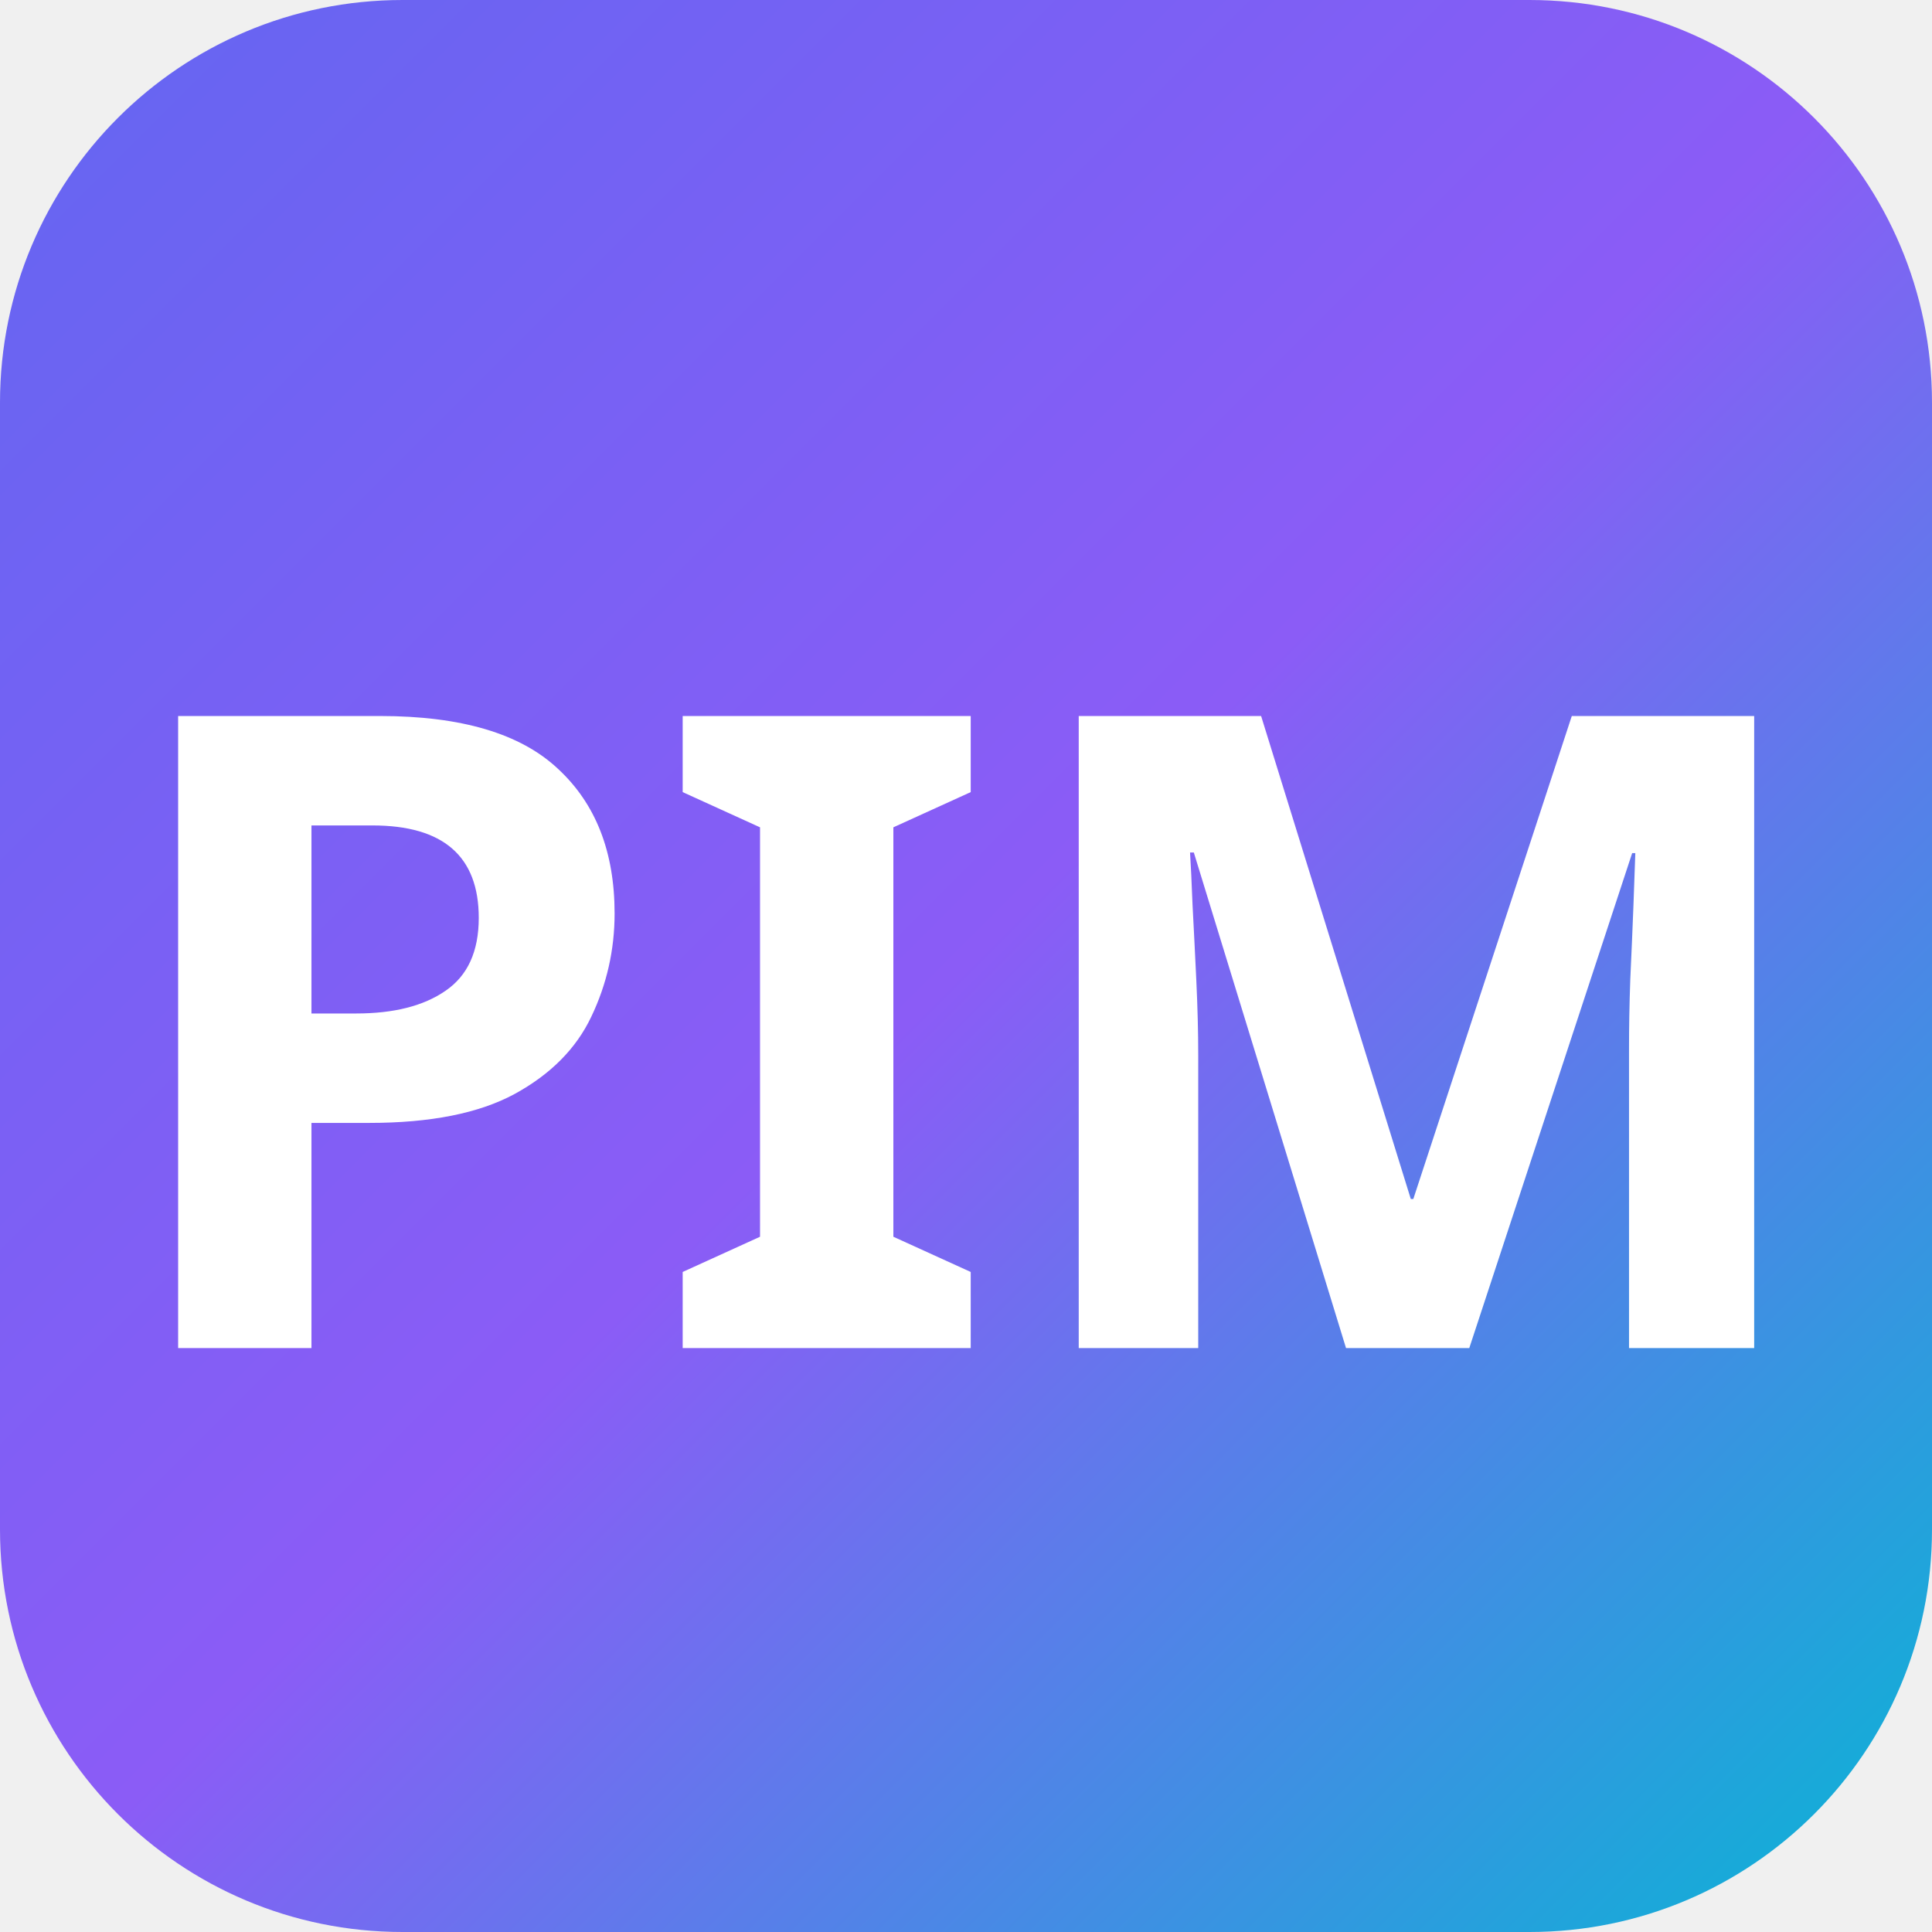
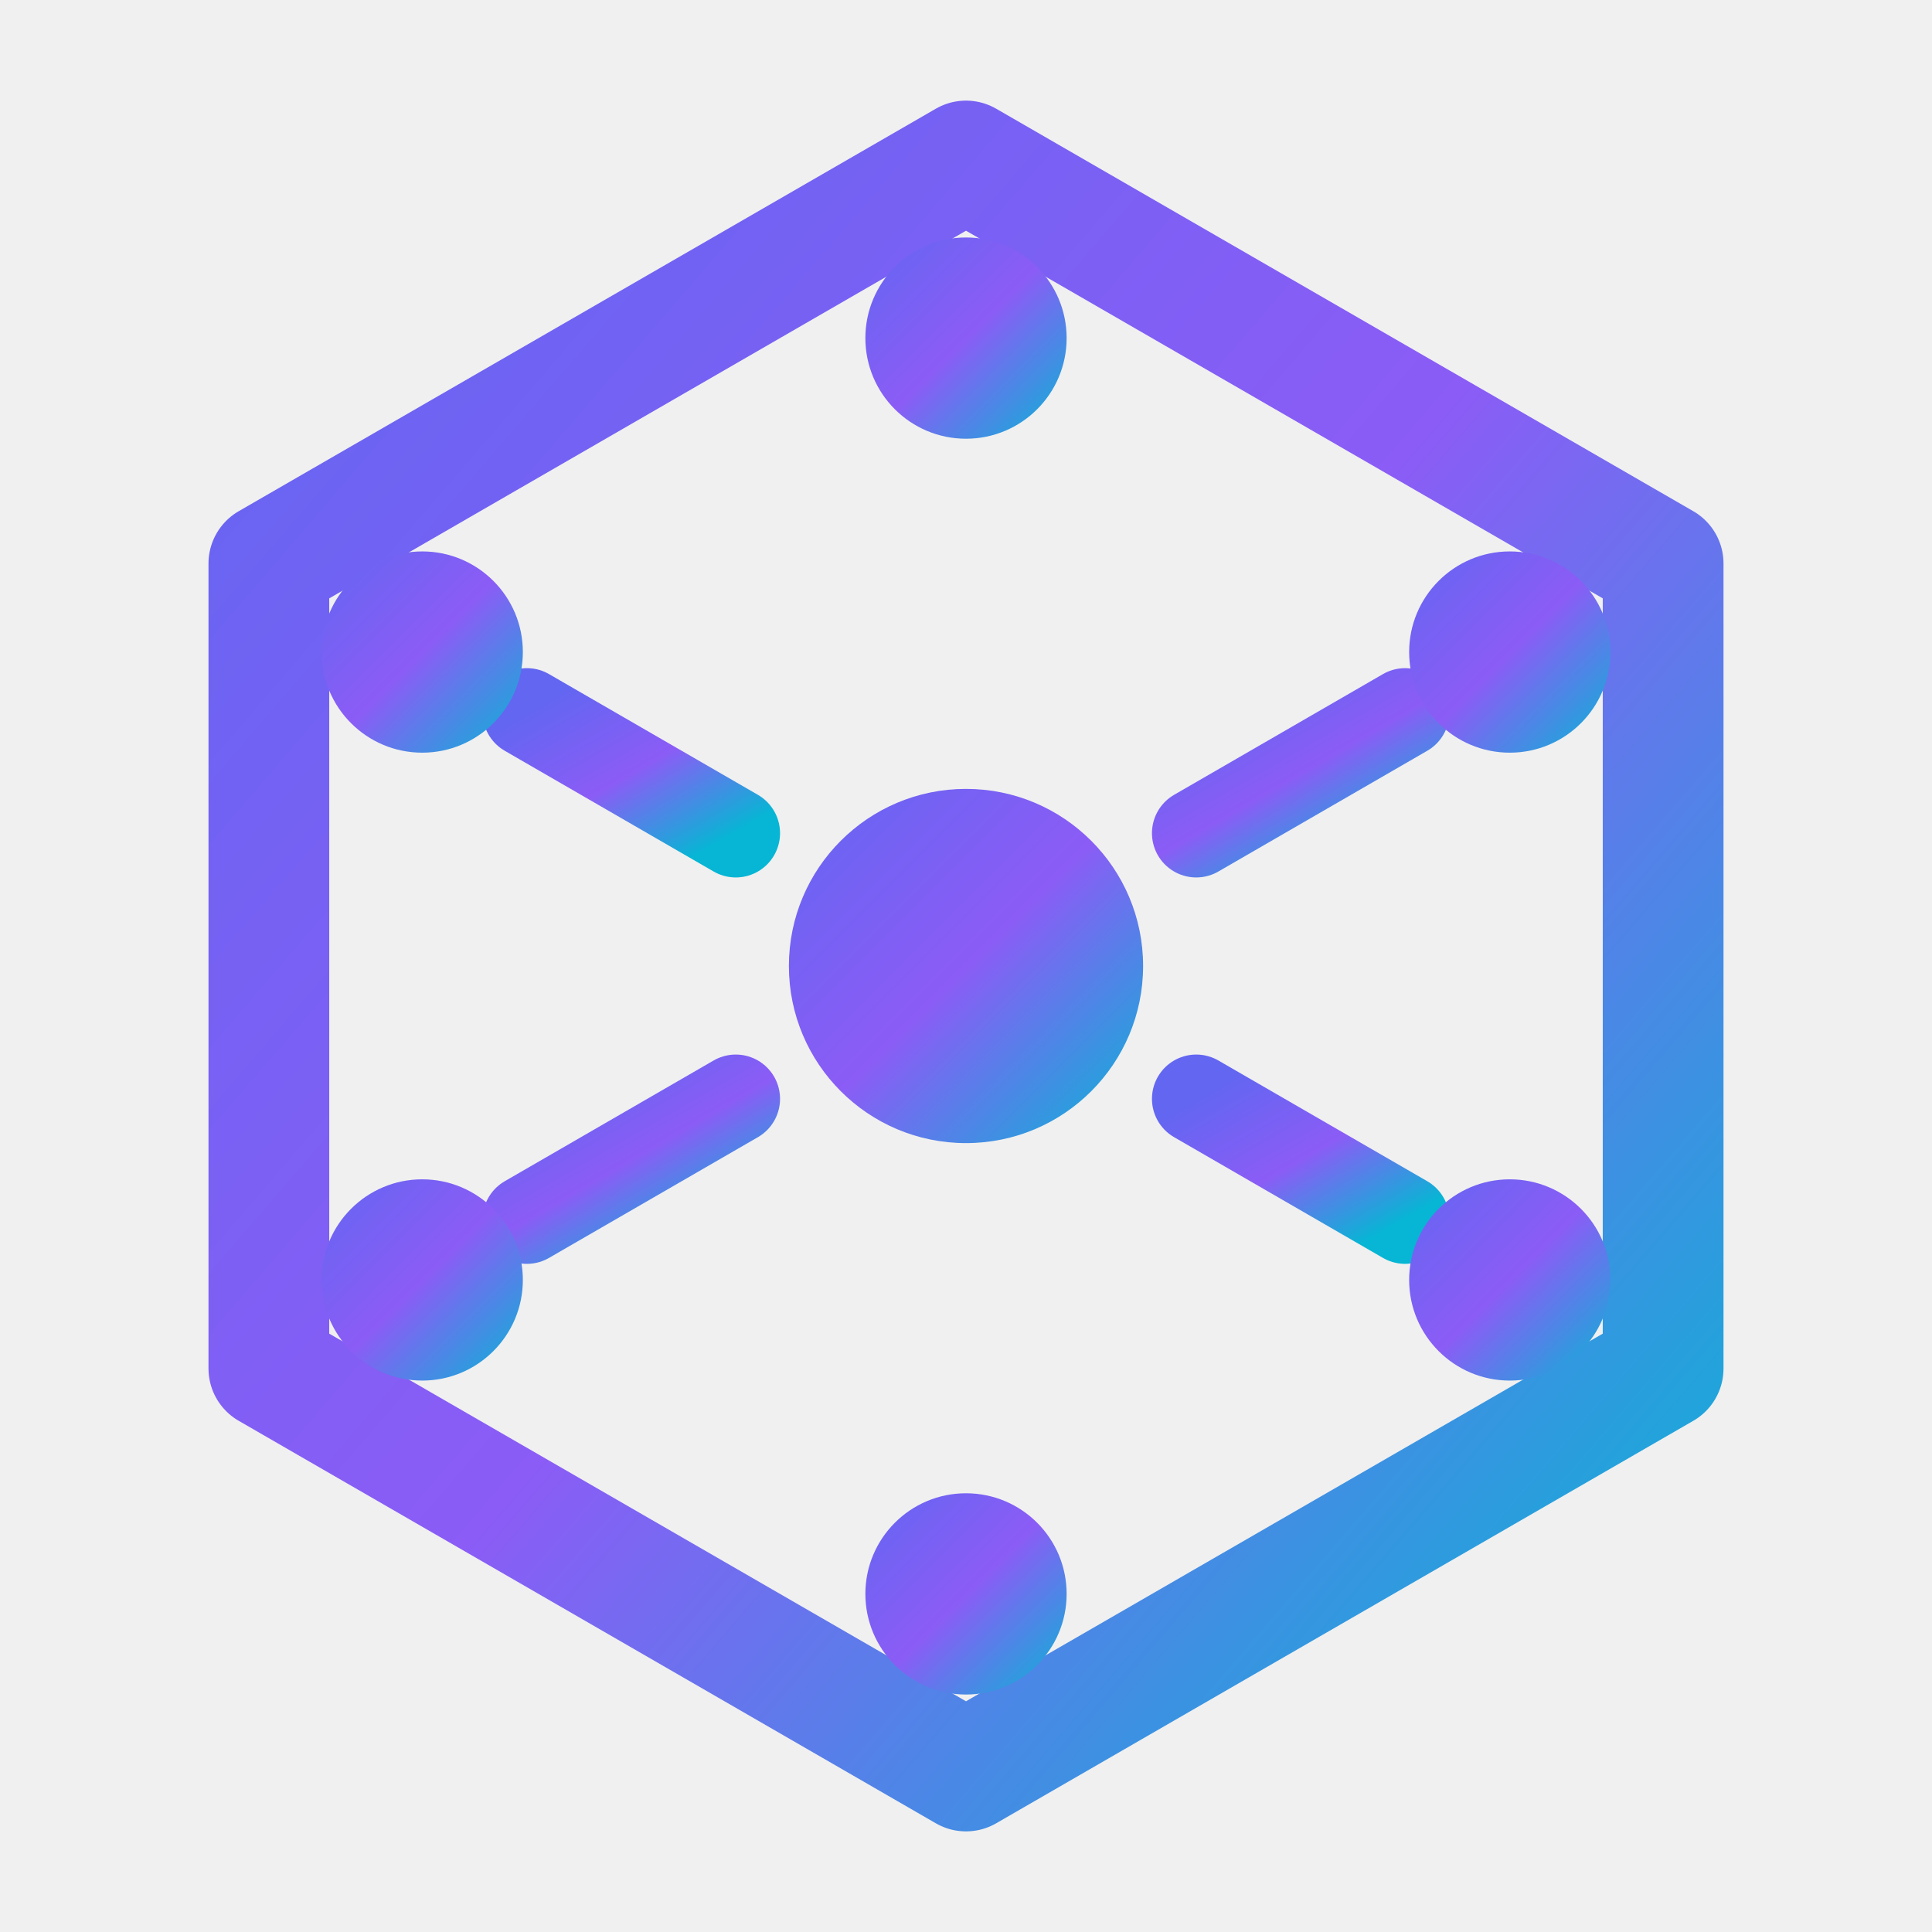
- <svg xmlns="http://www.w3.org/2000/svg" viewBox="0 0 48 48" fill="none">
+ <svg xmlns="http://www.w3.org/2000/svg" viewBox="0 0 48 48" fill="none" role="img" aria-label="anyPIM">
  <defs>
-     <linearGradient id="lg" x1="0%" y1="0%" x2="100%" y2="100%">
-       <stop offset="0%" stop-color="#6366f1" />
-       <stop offset="50%" stop-color="#8b5cf6" />
-       <stop offset="100%" stop-color="#06b6d4" />
+     <linearGradient id="anypim-grad" x1="0%" y1="0%" x2="100%" y2="100%">
+       <stop offset="0%" stop-color="#6366F1" />
+       <stop offset="50%" stop-color="#8B5CF6" />
+       <stop offset="100%" stop-color="#06B6D4" />
    </linearGradient>
  </defs>
-   <rect width="48" height="48" rx="10" fill="url(#lg)" />
-   <text x="50%" y="52%" dominant-baseline="central" text-anchor="middle" font-family="system-ui, sans-serif" font-weight="800" font-size="22" fill="white">PIM</text>
+   <path d="M24 4 41.32 14v20L24 44 6.68 34V14L24 4z" fill="none" stroke="url(#anypim-grad)" stroke-width="3" stroke-linejoin="round" />
+   <g fill="none" stroke="url(#anypim-grad)" stroke-width="2.2" stroke-linecap="round">
+     <path d="M24 17.4 24 11.4" />
+     <path d="M29.72 20.7 34.91 17.7" />
+     <path d="M29.72 27.3 34.91 30.3" />
+     <path d="M24 30.6 24 36.6" />
+     <path d="M18.28 27.3 13.09 30.3" />
+     <path d="M18.28 20.7 13.09 17.7" />
+   </g>
+   <g fill="url(#anypim-grad)">
+     <circle cx="24" cy="24" r="4.4" />
+     <circle cx="24" cy="8.4" r="2.5" />
+     <circle cx="37.51" cy="16.2" r="2.5" />
+     <circle cx="37.51" cy="31.8" r="2.5" />
+     <circle cx="24" cy="39.6" r="2.5" />
+     <circle cx="10.49" cy="31.8" r="2.5" />
+     <circle cx="10.49" cy="16.2" r="2.5" />
+   </g>
</svg>
